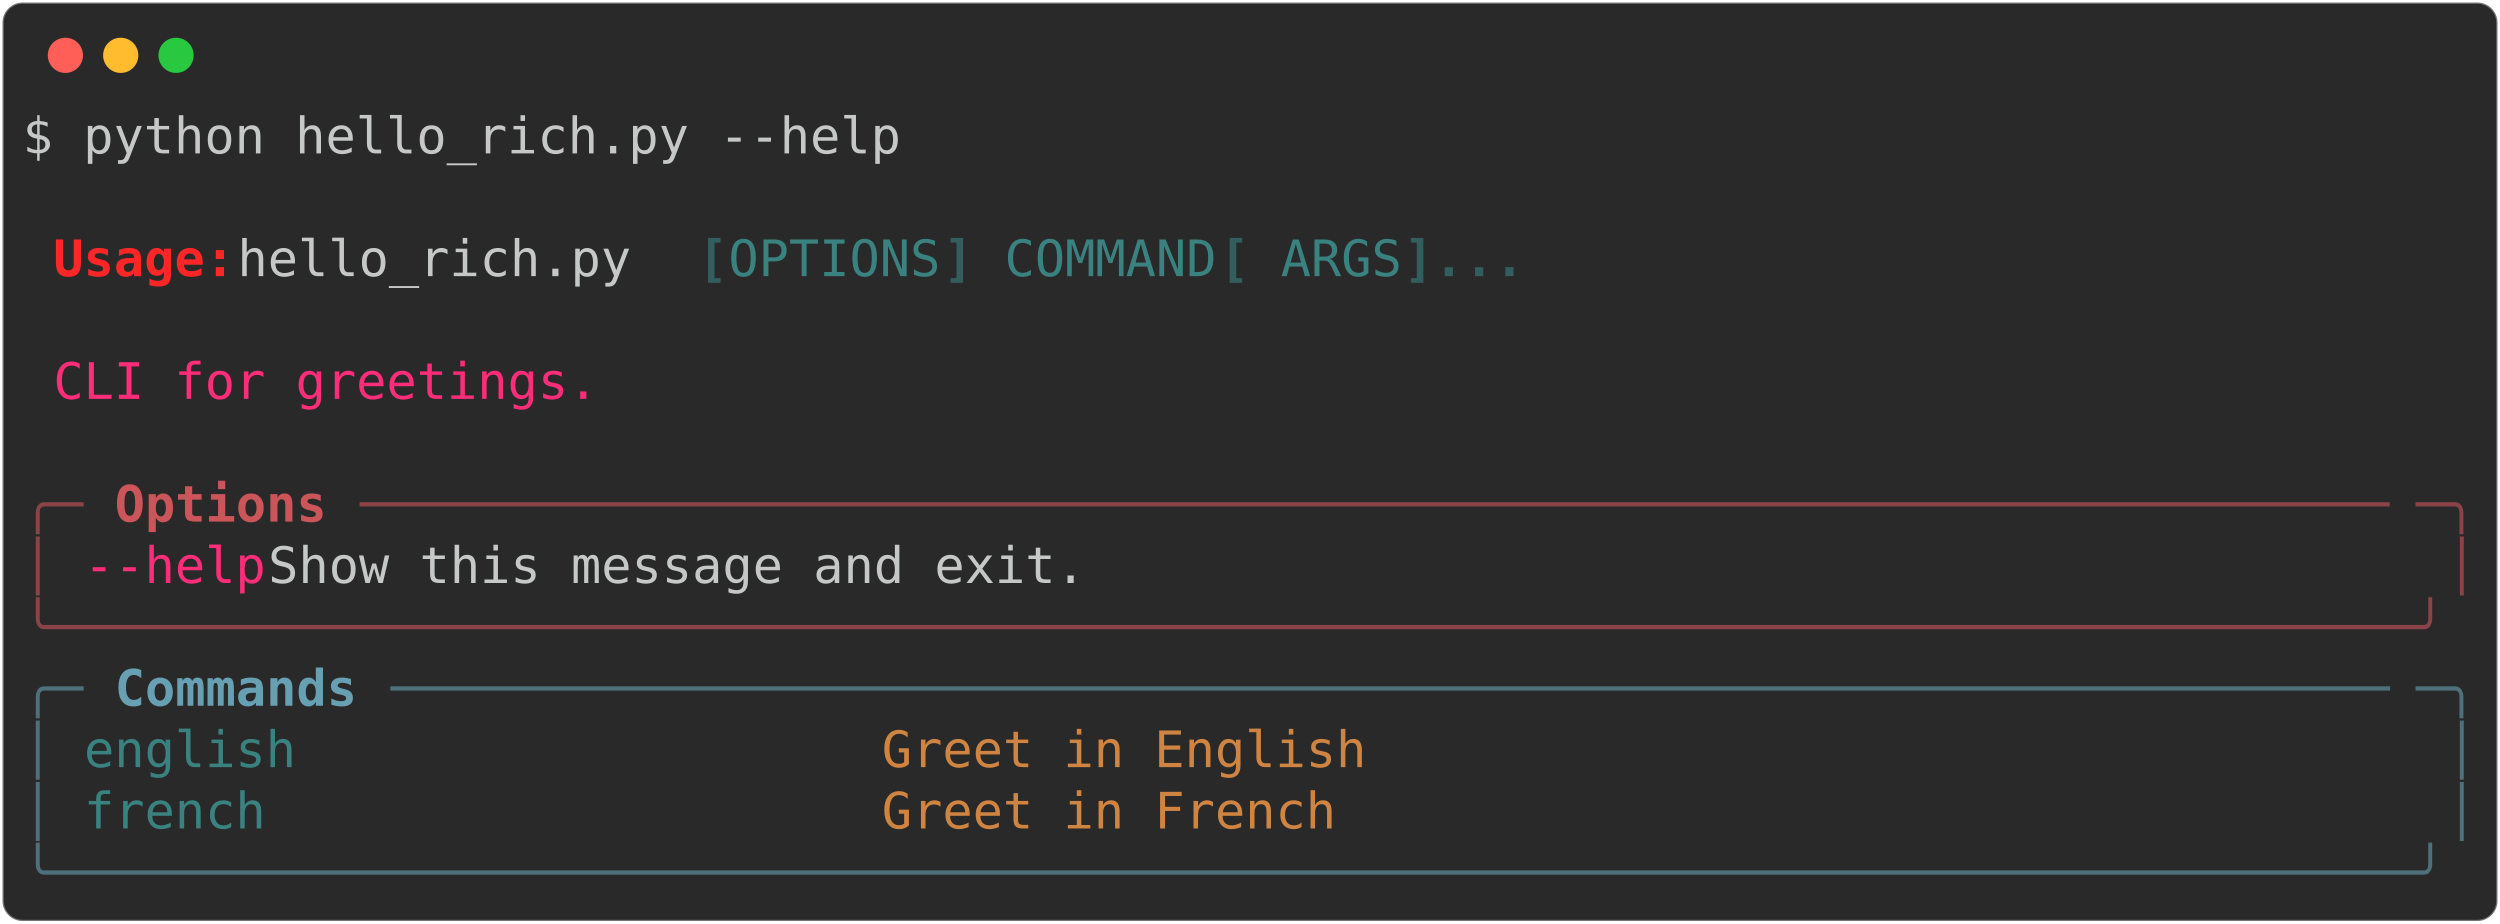
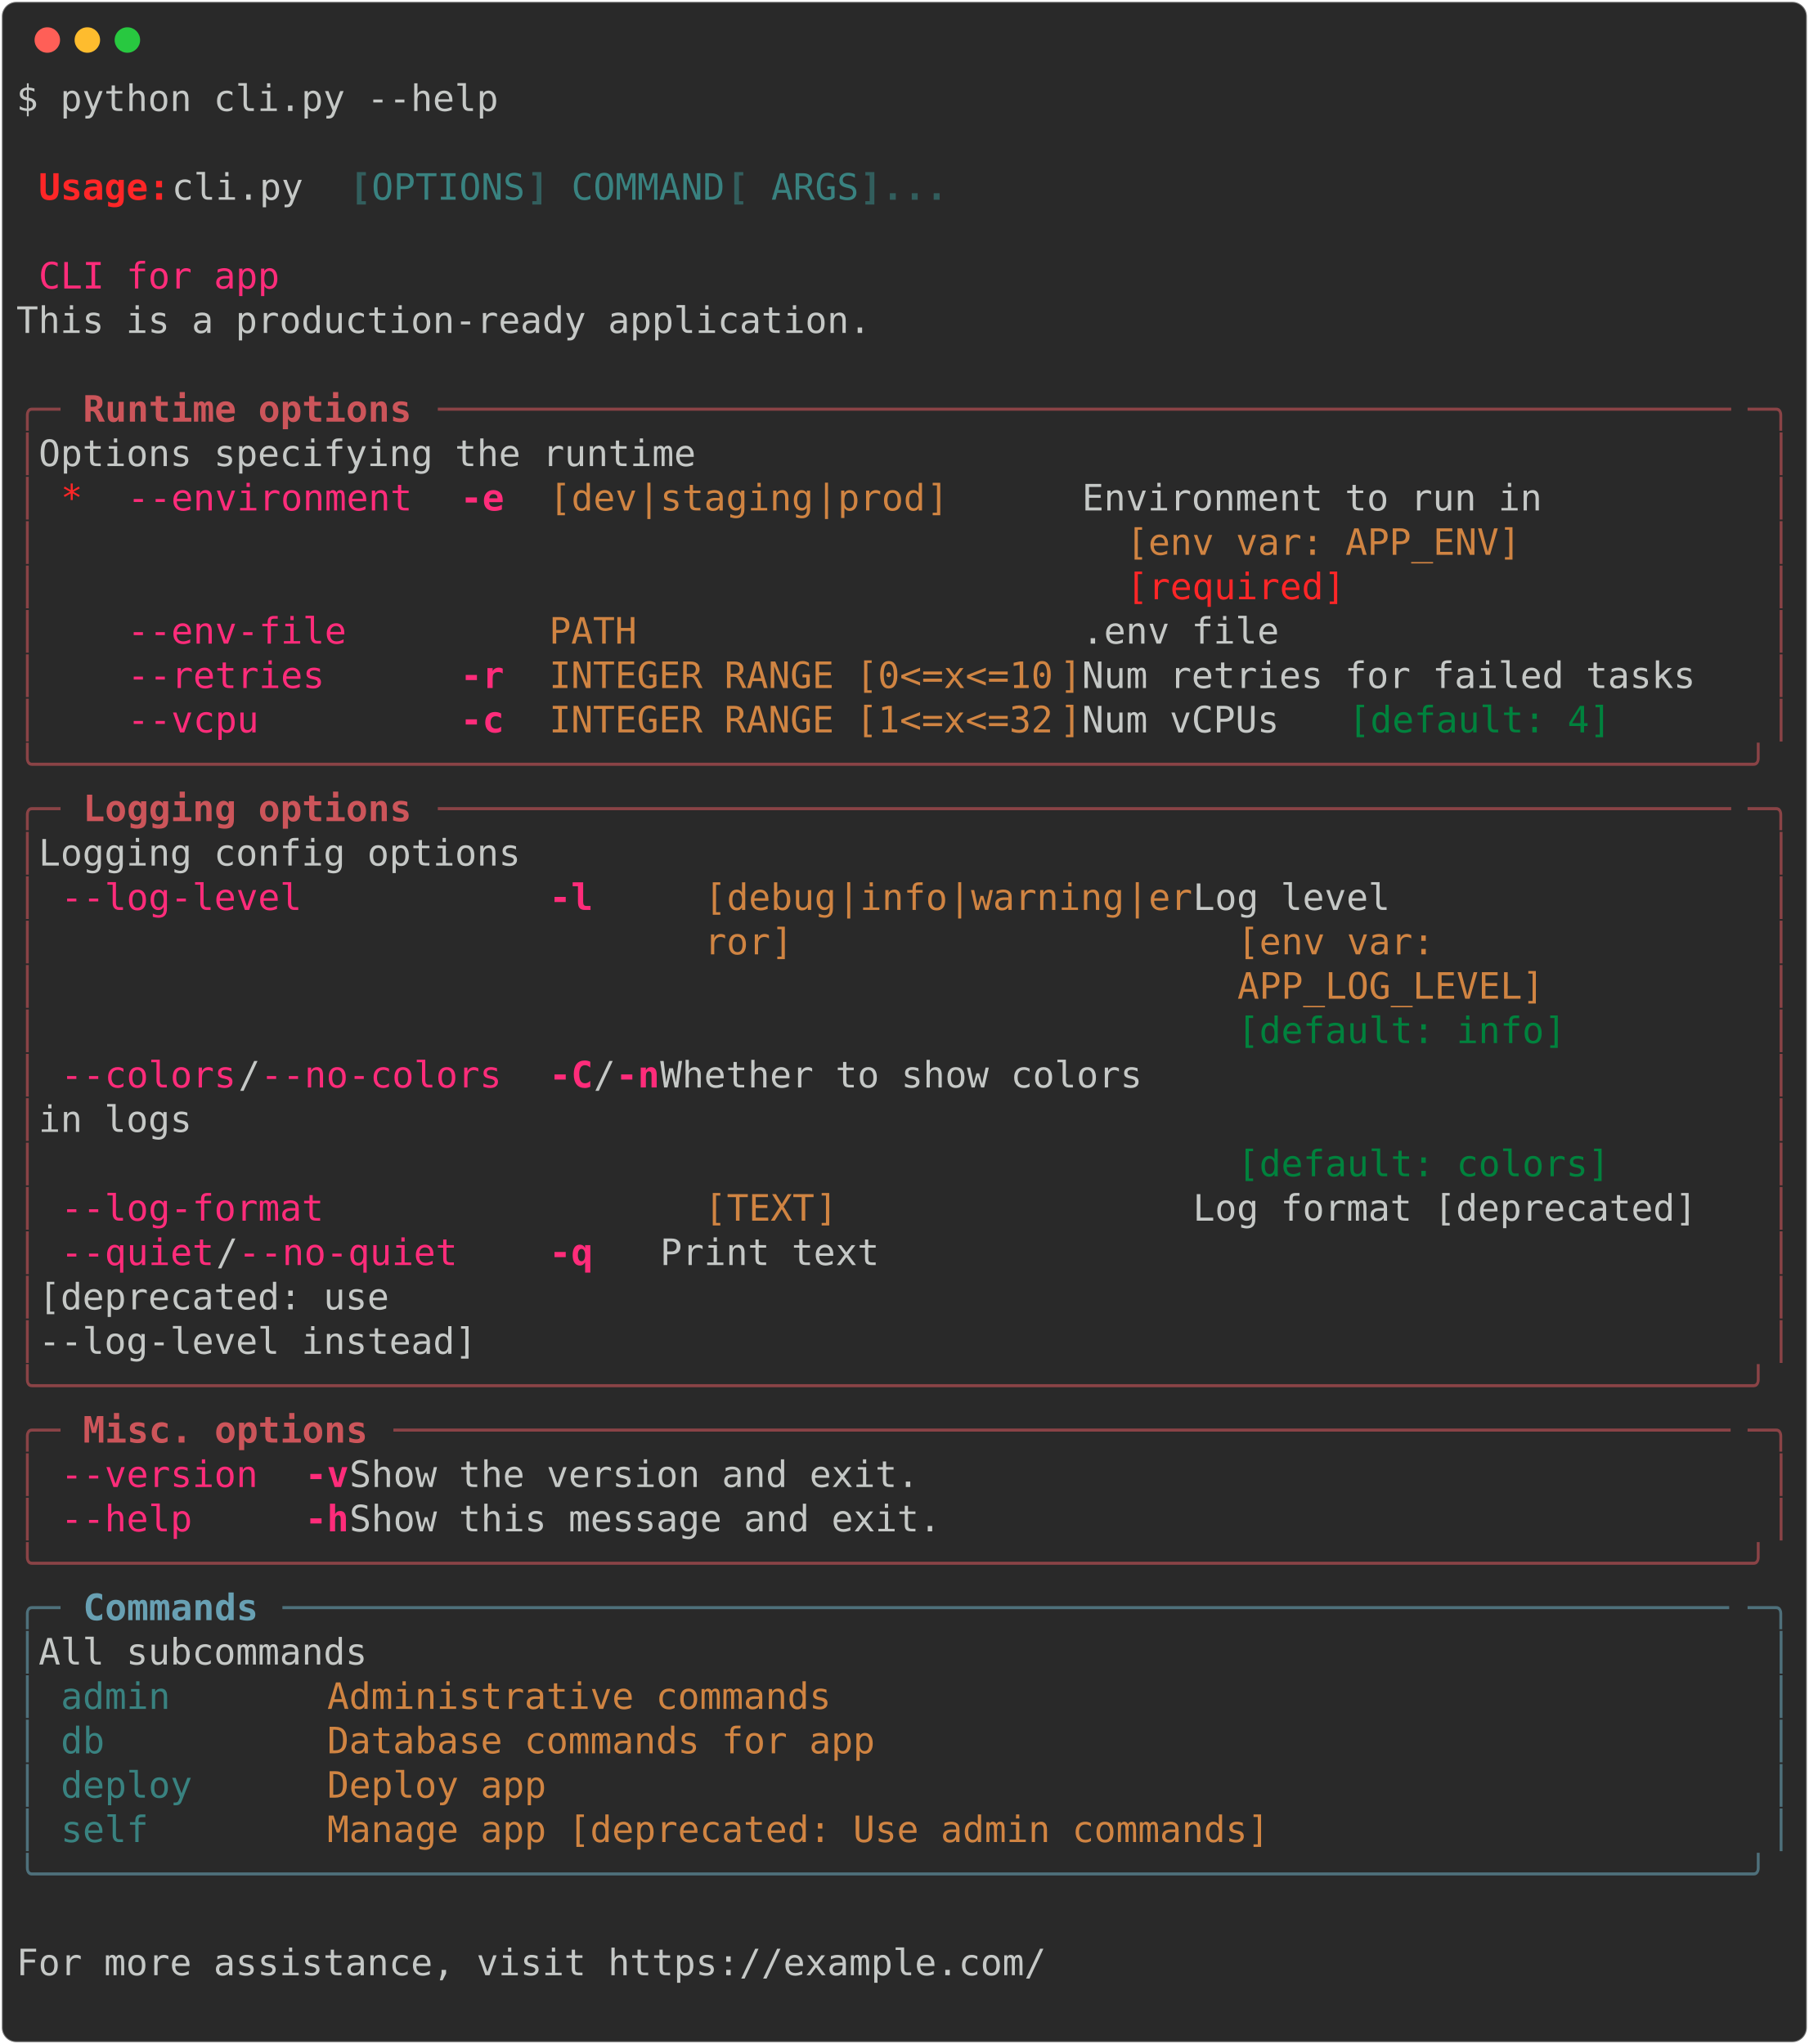
- <svg xmlns="http://www.w3.org/2000/svg" class="rich-terminal" viewBox="0 0 994 367.2">
+ <svg xmlns="http://www.w3.org/2000/svg" class="rich-terminal" viewBox="0 0 994 1123.6">
  <style>

    @font-face {
        font-family: "Fira Code";
        src: local("FiraCode-Regular"),
                url("https://cdnjs.cloudflare.com/ajax/libs/firacode/6.2.0/woff2/FiraCode-Regular.woff2") format("woff2"),
                url("https://cdnjs.cloudflare.com/ajax/libs/firacode/6.2.0/woff/FiraCode-Regular.woff") format("woff");
        font-style: normal;
        font-weight: 400;
    }
    @font-face {
        font-family: "Fira Code";
        src: local("FiraCode-Bold"),
                url("https://cdnjs.cloudflare.com/ajax/libs/firacode/6.2.0/woff2/FiraCode-Bold.woff2") format("woff2"),
                url("https://cdnjs.cloudflare.com/ajax/libs/firacode/6.2.0/woff/FiraCode-Bold.woff") format("woff");
        font-style: bold;
        font-weight: 700;
    }

-     .terminal-1736582963-matrix {
+     .terminal-2187897015-matrix {
        font-family: Fira Code, monospace;
        font-size: 20px;
        line-height: 24.4px;
        font-variant-east-asian: full-width;
    }

-     .terminal-1736582963-title {
+     .terminal-2187897015-title {
        font-size: 18px;
        font-weight: bold;
        font-family: arial;
    }

-     .terminal-1736582963-r1 { fill: #c5c8c6 }
- .terminal-1736582963-r2 { fill: #ff2627;font-weight: bold }
- .terminal-1736582963-r3 { fill: #325e5d;font-weight: bold }
- .terminal-1736582963-r4 { fill: #398280 }
- .terminal-1736582963-r5 { fill: #ff2c7a }
- .terminal-1736582963-r6 { fill: #8a4346 }
- .terminal-1736582963-r7 { fill: #cc555a;font-weight: bold }
- .terminal-1736582963-r8 { fill: #4e707b }
- .terminal-1736582963-r9 { fill: #68a0b3;font-weight: bold }
- .terminal-1736582963-r10 { fill: #d08442 }
+     .terminal-2187897015-r1 { fill: #c5c8c6 }
+ .terminal-2187897015-r2 { fill: #ff2627;font-weight: bold }
+ .terminal-2187897015-r3 { fill: #325e5d;font-weight: bold }
+ .terminal-2187897015-r4 { fill: #398280 }
+ .terminal-2187897015-r5 { fill: #ff2c7a }
+ .terminal-2187897015-r6 { fill: #8a4346 }
+ .terminal-2187897015-r7 { fill: #cc555a;font-weight: bold }
+ .terminal-2187897015-r8 { fill: #ff2627 }
+ .terminal-2187897015-r9 { fill: #ff2c7a;font-weight: bold }
+ .terminal-2187897015-r10 { fill: #d08442 }
+ .terminal-2187897015-r11 { fill: #00823d }
+ .terminal-2187897015-r12 { fill: #4e707b }
+ .terminal-2187897015-r13 { fill: #68a0b3;font-weight: bold }
    </style>
  <defs>
-     <clipPath id="terminal-1736582963-clip-terminal">
-       <rect x="0" y="0" width="975.0" height="316.2" />
-     </clipPath>
-     <clipPath id="terminal-1736582963-line-0">
+     <clipPath id="terminal-2187897015-clip-terminal">
+       <rect x="0" y="0" width="975.0" height="1072.6" />
+     </clipPath>
+     <clipPath id="terminal-2187897015-line-0">
      <rect x="0" y="1.5" width="976" height="24.65" />
    </clipPath>
-     <clipPath id="terminal-1736582963-line-1">
+     <clipPath id="terminal-2187897015-line-1">
      <rect x="0" y="25.9" width="976" height="24.65" />
    </clipPath>
-     <clipPath id="terminal-1736582963-line-2">
+     <clipPath id="terminal-2187897015-line-2">
      <rect x="0" y="50.3" width="976" height="24.65" />
    </clipPath>
-     <clipPath id="terminal-1736582963-line-3">
+     <clipPath id="terminal-2187897015-line-3">
      <rect x="0" y="74.7" width="976" height="24.65" />
    </clipPath>
-     <clipPath id="terminal-1736582963-line-4">
+     <clipPath id="terminal-2187897015-line-4">
      <rect x="0" y="99.1" width="976" height="24.65" />
    </clipPath>
-     <clipPath id="terminal-1736582963-line-5">
+     <clipPath id="terminal-2187897015-line-5">
      <rect x="0" y="123.5" width="976" height="24.65" />
    </clipPath>
-     <clipPath id="terminal-1736582963-line-6">
+     <clipPath id="terminal-2187897015-line-6">
      <rect x="0" y="147.9" width="976" height="24.65" />
    </clipPath>
-     <clipPath id="terminal-1736582963-line-7">
+     <clipPath id="terminal-2187897015-line-7">
      <rect x="0" y="172.3" width="976" height="24.65" />
    </clipPath>
-     <clipPath id="terminal-1736582963-line-8">
+     <clipPath id="terminal-2187897015-line-8">
      <rect x="0" y="196.7" width="976" height="24.65" />
    </clipPath>
-     <clipPath id="terminal-1736582963-line-9">
+     <clipPath id="terminal-2187897015-line-9">
      <rect x="0" y="221.1" width="976" height="24.65" />
    </clipPath>
-     <clipPath id="terminal-1736582963-line-10">
+     <clipPath id="terminal-2187897015-line-10">
      <rect x="0" y="245.5" width="976" height="24.65" />
    </clipPath>
-     <clipPath id="terminal-1736582963-line-11">
+     <clipPath id="terminal-2187897015-line-11">
      <rect x="0" y="269.9" width="976" height="24.65" />
    </clipPath>
+     <clipPath id="terminal-2187897015-line-12">
+       <rect x="0" y="294.3" width="976" height="24.65" />
+     </clipPath>
+     <clipPath id="terminal-2187897015-line-13">
+       <rect x="0" y="318.7" width="976" height="24.65" />
+     </clipPath>
+     <clipPath id="terminal-2187897015-line-14">
+       <rect x="0" y="343.1" width="976" height="24.65" />
+     </clipPath>
+     <clipPath id="terminal-2187897015-line-15">
+       <rect x="0" y="367.5" width="976" height="24.65" />
+     </clipPath>
+     <clipPath id="terminal-2187897015-line-16">
+       <rect x="0" y="391.9" width="976" height="24.65" />
+     </clipPath>
+     <clipPath id="terminal-2187897015-line-17">
+       <rect x="0" y="416.3" width="976" height="24.65" />
+     </clipPath>
+     <clipPath id="terminal-2187897015-line-18">
+       <rect x="0" y="440.7" width="976" height="24.65" />
+     </clipPath>
+     <clipPath id="terminal-2187897015-line-19">
+       <rect x="0" y="465.1" width="976" height="24.65" />
+     </clipPath>
+     <clipPath id="terminal-2187897015-line-20">
+       <rect x="0" y="489.5" width="976" height="24.65" />
+     </clipPath>
+     <clipPath id="terminal-2187897015-line-21">
+       <rect x="0" y="513.9" width="976" height="24.65" />
+     </clipPath>
+     <clipPath id="terminal-2187897015-line-22">
+       <rect x="0" y="538.3" width="976" height="24.65" />
+     </clipPath>
+     <clipPath id="terminal-2187897015-line-23">
+       <rect x="0" y="562.7" width="976" height="24.65" />
+     </clipPath>
+     <clipPath id="terminal-2187897015-line-24">
+       <rect x="0" y="587.1" width="976" height="24.65" />
+     </clipPath>
+     <clipPath id="terminal-2187897015-line-25">
+       <rect x="0" y="611.5" width="976" height="24.65" />
+     </clipPath>
+     <clipPath id="terminal-2187897015-line-26">
+       <rect x="0" y="635.9" width="976" height="24.65" />
+     </clipPath>
+     <clipPath id="terminal-2187897015-line-27">
+       <rect x="0" y="660.3" width="976" height="24.65" />
+     </clipPath>
+     <clipPath id="terminal-2187897015-line-28">
+       <rect x="0" y="684.7" width="976" height="24.65" />
+     </clipPath>
+     <clipPath id="terminal-2187897015-line-29">
+       <rect x="0" y="709.1" width="976" height="24.65" />
+     </clipPath>
+     <clipPath id="terminal-2187897015-line-30">
+       <rect x="0" y="733.5" width="976" height="24.65" />
+     </clipPath>
+     <clipPath id="terminal-2187897015-line-31">
+       <rect x="0" y="757.9" width="976" height="24.65" />
+     </clipPath>
+     <clipPath id="terminal-2187897015-line-32">
+       <rect x="0" y="782.3" width="976" height="24.65" />
+     </clipPath>
+     <clipPath id="terminal-2187897015-line-33">
+       <rect x="0" y="806.7" width="976" height="24.65" />
+     </clipPath>
+     <clipPath id="terminal-2187897015-line-34">
+       <rect x="0" y="831.1" width="976" height="24.65" />
+     </clipPath>
+     <clipPath id="terminal-2187897015-line-35">
+       <rect x="0" y="855.5" width="976" height="24.65" />
+     </clipPath>
+     <clipPath id="terminal-2187897015-line-36">
+       <rect x="0" y="879.9" width="976" height="24.65" />
+     </clipPath>
+     <clipPath id="terminal-2187897015-line-37">
+       <rect x="0" y="904.3" width="976" height="24.65" />
+     </clipPath>
+     <clipPath id="terminal-2187897015-line-38">
+       <rect x="0" y="928.7" width="976" height="24.65" />
+     </clipPath>
+     <clipPath id="terminal-2187897015-line-39">
+       <rect x="0" y="953.1" width="976" height="24.65" />
+     </clipPath>
+     <clipPath id="terminal-2187897015-line-40">
+       <rect x="0" y="977.5" width="976" height="24.65" />
+     </clipPath>
+     <clipPath id="terminal-2187897015-line-41">
+       <rect x="0" y="1001.9" width="976" height="24.65" />
+     </clipPath>
+     <clipPath id="terminal-2187897015-line-42">
+       <rect x="0" y="1026.3" width="976" height="24.65" />
+     </clipPath>
  </defs>
-   <rect fill="#292929" stroke="rgba(255,255,255,0.35)" stroke-width="1" x="1" y="1" width="992" height="365.2" rx="8" />
+   <rect fill="#292929" stroke="rgba(255,255,255,0.35)" stroke-width="1" x="1" y="1" width="992" height="1121.6" rx="8" />
  <g transform="translate(26,22)">
    <circle cx="0" cy="0" r="7" fill="#ff5f57" />
    <circle cx="22" cy="0" r="7" fill="#febc2e" />
    <circle cx="44" cy="0" r="7" fill="#28c840" />
  </g>
-   <g transform="translate(9, 41)" clip-path="url(#terminal-1736582963-clip-terminal)">
-     <g class="terminal-1736582963-matrix">
-       <text class="terminal-1736582963-r1" x="0" y="20" textLength="353.8" clip-path="url(#terminal-1736582963-line-0)">$ python hello_rich.py --help</text>
-       <text class="terminal-1736582963-r1" x="976" y="20" textLength="12.2" clip-path="url(#terminal-1736582963-line-0)">
- </text>
-       <text class="terminal-1736582963-r1" x="976" y="44.4" textLength="12.2" clip-path="url(#terminal-1736582963-line-1)">
- </text>
-       <text class="terminal-1736582963-r2" x="12.2" y="68.8" textLength="73.2" clip-path="url(#terminal-1736582963-line-2)">Usage:</text>
-       <text class="terminal-1736582963-r1" x="85.4" y="68.8" textLength="183" clip-path="url(#terminal-1736582963-line-2)"> hello_rich.py </text>
-       <text class="terminal-1736582963-r3" x="268.4" y="68.8" textLength="12.2" clip-path="url(#terminal-1736582963-line-2)">[</text>
-       <text class="terminal-1736582963-r4" x="280.6" y="68.8" textLength="85.4" clip-path="url(#terminal-1736582963-line-2)">OPTIONS</text>
-       <text class="terminal-1736582963-r3" x="366" y="68.8" textLength="24.4" clip-path="url(#terminal-1736582963-line-2)">] </text>
-       <text class="terminal-1736582963-r4" x="390.4" y="68.8" textLength="85.4" clip-path="url(#terminal-1736582963-line-2)">COMMAND</text>
-       <text class="terminal-1736582963-r3" x="475.8" y="68.8" textLength="24.4" clip-path="url(#terminal-1736582963-line-2)"> [</text>
-       <text class="terminal-1736582963-r4" x="500.2" y="68.8" textLength="48.8" clip-path="url(#terminal-1736582963-line-2)">ARGS</text>
-       <text class="terminal-1736582963-r3" x="549" y="68.8" textLength="48.8" clip-path="url(#terminal-1736582963-line-2)">]...</text>
-       <text class="terminal-1736582963-r1" x="976" y="68.8" textLength="12.2" clip-path="url(#terminal-1736582963-line-2)">
- </text>
-       <text class="terminal-1736582963-r1" x="976" y="93.2" textLength="12.2" clip-path="url(#terminal-1736582963-line-3)">
- </text>
-       <text class="terminal-1736582963-r5" x="12.2" y="117.6" textLength="219.6" clip-path="url(#terminal-1736582963-line-4)">CLI for greetings.</text>
-       <text class="terminal-1736582963-r1" x="976" y="117.6" textLength="12.2" clip-path="url(#terminal-1736582963-line-4)">
- </text>
-       <text class="terminal-1736582963-r1" x="976" y="142" textLength="12.2" clip-path="url(#terminal-1736582963-line-5)">
- </text>
-       <text class="terminal-1736582963-r6" x="0" y="166.4" textLength="24.4" clip-path="url(#terminal-1736582963-line-6)">╭─</text>
-       <text class="terminal-1736582963-r7" x="36.6" y="166.4" textLength="85.4" clip-path="url(#terminal-1736582963-line-6)">Options</text>
-       <text class="terminal-1736582963-r6" x="134.2" y="166.4" textLength="817.4" clip-path="url(#terminal-1736582963-line-6)">───────────────────────────────────────────────────────────────────</text>
-       <text class="terminal-1736582963-r6" x="951.6" y="166.4" textLength="24.4" clip-path="url(#terminal-1736582963-line-6)">─╮</text>
-       <text class="terminal-1736582963-r1" x="976" y="166.4" textLength="12.2" clip-path="url(#terminal-1736582963-line-6)">
- </text>
-       <text class="terminal-1736582963-r6" x="0" y="190.8" textLength="12.2" clip-path="url(#terminal-1736582963-line-7)">│</text>
-       <text class="terminal-1736582963-r5" x="24.4" y="190.8" textLength="73.2" clip-path="url(#terminal-1736582963-line-7)">--help</text>
-       <text class="terminal-1736582963-r1" x="97.6" y="190.8" textLength="866.2" clip-path="url(#terminal-1736582963-line-7)">  Show this message and exit.                                          </text>
-       <text class="terminal-1736582963-r6" x="963.8" y="190.8" textLength="12.2" clip-path="url(#terminal-1736582963-line-7)">│</text>
-       <text class="terminal-1736582963-r1" x="976" y="190.8" textLength="12.2" clip-path="url(#terminal-1736582963-line-7)">
- </text>
-       <text class="terminal-1736582963-r6" x="0" y="215.2" textLength="976" clip-path="url(#terminal-1736582963-line-8)">╰──────────────────────────────────────────────────────────────────────────────╯</text>
-       <text class="terminal-1736582963-r1" x="976" y="215.2" textLength="12.2" clip-path="url(#terminal-1736582963-line-8)">
- </text>
-       <text class="terminal-1736582963-r8" x="0" y="239.6" textLength="24.4" clip-path="url(#terminal-1736582963-line-9)">╭─</text>
-       <text class="terminal-1736582963-r9" x="36.6" y="239.6" textLength="97.6" clip-path="url(#terminal-1736582963-line-9)">Commands</text>
-       <text class="terminal-1736582963-r8" x="146.4" y="239.6" textLength="805.2" clip-path="url(#terminal-1736582963-line-9)">──────────────────────────────────────────────────────────────────</text>
-       <text class="terminal-1736582963-r8" x="951.6" y="239.6" textLength="24.4" clip-path="url(#terminal-1736582963-line-9)">─╮</text>
-       <text class="terminal-1736582963-r1" x="976" y="239.6" textLength="12.2" clip-path="url(#terminal-1736582963-line-9)">
- </text>
-       <text class="terminal-1736582963-r8" x="0" y="264" textLength="12.2" clip-path="url(#terminal-1736582963-line-10)">│</text>
-       <text class="terminal-1736582963-r4" x="24.4" y="264" textLength="292.8" clip-path="url(#terminal-1736582963-line-10)">english                 </text>
-       <text class="terminal-1736582963-r10" x="341.6" y="264" textLength="610" clip-path="url(#terminal-1736582963-line-10)">Greet in English                                  </text>
-       <text class="terminal-1736582963-r8" x="963.8" y="264" textLength="12.2" clip-path="url(#terminal-1736582963-line-10)">│</text>
-       <text class="terminal-1736582963-r1" x="976" y="264" textLength="12.2" clip-path="url(#terminal-1736582963-line-10)">
- </text>
-       <text class="terminal-1736582963-r8" x="0" y="288.4" textLength="12.2" clip-path="url(#terminal-1736582963-line-11)">│</text>
-       <text class="terminal-1736582963-r4" x="24.4" y="288.4" textLength="292.8" clip-path="url(#terminal-1736582963-line-11)">french                  </text>
-       <text class="terminal-1736582963-r10" x="341.6" y="288.4" textLength="610" clip-path="url(#terminal-1736582963-line-11)">Greet in French                                   </text>
-       <text class="terminal-1736582963-r8" x="963.8" y="288.4" textLength="12.2" clip-path="url(#terminal-1736582963-line-11)">│</text>
-       <text class="terminal-1736582963-r1" x="976" y="288.4" textLength="12.2" clip-path="url(#terminal-1736582963-line-11)">
- </text>
-       <text class="terminal-1736582963-r8" x="0" y="312.8" textLength="976" clip-path="url(#terminal-1736582963-line-12)">╰──────────────────────────────────────────────────────────────────────────────╯</text>
-       <text class="terminal-1736582963-r1" x="976" y="312.8" textLength="12.2" clip-path="url(#terminal-1736582963-line-12)">
+   <g transform="translate(9, 41)" clip-path="url(#terminal-2187897015-clip-terminal)">
+     <g class="terminal-2187897015-matrix">
+       <text class="terminal-2187897015-r1" x="0" y="20" textLength="268.4" clip-path="url(#terminal-2187897015-line-0)">$ python cli.py --help</text>
+       <text class="terminal-2187897015-r1" x="976" y="20" textLength="12.2" clip-path="url(#terminal-2187897015-line-0)">
+ </text>
+       <text class="terminal-2187897015-r1" x="976" y="44.4" textLength="12.2" clip-path="url(#terminal-2187897015-line-1)">
+ </text>
+       <text class="terminal-2187897015-r2" x="12.2" y="68.8" textLength="73.2" clip-path="url(#terminal-2187897015-line-2)">Usage:</text>
+       <text class="terminal-2187897015-r1" x="85.4" y="68.8" textLength="97.6" clip-path="url(#terminal-2187897015-line-2)"> cli.py </text>
+       <text class="terminal-2187897015-r3" x="183" y="68.8" textLength="12.2" clip-path="url(#terminal-2187897015-line-2)">[</text>
+       <text class="terminal-2187897015-r4" x="195.2" y="68.8" textLength="85.4" clip-path="url(#terminal-2187897015-line-2)">OPTIONS</text>
+       <text class="terminal-2187897015-r3" x="280.6" y="68.8" textLength="24.4" clip-path="url(#terminal-2187897015-line-2)">] </text>
+       <text class="terminal-2187897015-r4" x="305" y="68.8" textLength="85.4" clip-path="url(#terminal-2187897015-line-2)">COMMAND</text>
+       <text class="terminal-2187897015-r3" x="390.4" y="68.8" textLength="24.4" clip-path="url(#terminal-2187897015-line-2)"> [</text>
+       <text class="terminal-2187897015-r4" x="414.8" y="68.8" textLength="48.8" clip-path="url(#terminal-2187897015-line-2)">ARGS</text>
+       <text class="terminal-2187897015-r3" x="463.6" y="68.8" textLength="48.8" clip-path="url(#terminal-2187897015-line-2)">]...</text>
+       <text class="terminal-2187897015-r1" x="976" y="68.8" textLength="12.2" clip-path="url(#terminal-2187897015-line-2)">
+ </text>
+       <text class="terminal-2187897015-r1" x="976" y="93.2" textLength="12.2" clip-path="url(#terminal-2187897015-line-3)">
+ </text>
+       <text class="terminal-2187897015-r5" x="12.2" y="117.6" textLength="134.2" clip-path="url(#terminal-2187897015-line-4)">CLI for app</text>
+       <text class="terminal-2187897015-r1" x="976" y="117.6" textLength="12.2" clip-path="url(#terminal-2187897015-line-4)">
+ </text>
+       <text class="terminal-2187897015-r1" x="0" y="142" textLength="976" clip-path="url(#terminal-2187897015-line-5)"> This is a production-ready application.                                        </text>
+       <text class="terminal-2187897015-r1" x="976" y="142" textLength="12.2" clip-path="url(#terminal-2187897015-line-5)">
+ </text>
+       <text class="terminal-2187897015-r1" x="976" y="166.4" textLength="12.2" clip-path="url(#terminal-2187897015-line-6)">
+ </text>
+       <text class="terminal-2187897015-r6" x="0" y="190.8" textLength="24.4" clip-path="url(#terminal-2187897015-line-7)">╭─</text>
+       <text class="terminal-2187897015-r7" x="36.6" y="190.8" textLength="183" clip-path="url(#terminal-2187897015-line-7)">Runtime options</text>
+       <text class="terminal-2187897015-r6" x="231.8" y="190.8" textLength="719.8" clip-path="url(#terminal-2187897015-line-7)">───────────────────────────────────────────────────────────</text>
+       <text class="terminal-2187897015-r6" x="951.6" y="190.8" textLength="24.4" clip-path="url(#terminal-2187897015-line-7)">─╮</text>
+       <text class="terminal-2187897015-r1" x="976" y="190.8" textLength="12.2" clip-path="url(#terminal-2187897015-line-7)">
+ </text>
+       <text class="terminal-2187897015-r6" x="0" y="215.2" textLength="12.2" clip-path="url(#terminal-2187897015-line-8)">│</text>
+       <text class="terminal-2187897015-r1" x="12.2" y="215.2" textLength="951.6" clip-path="url(#terminal-2187897015-line-8)"> Options specifying the runtime                                               </text>
+       <text class="terminal-2187897015-r6" x="963.8" y="215.2" textLength="12.2" clip-path="url(#terminal-2187897015-line-8)">│</text>
+       <text class="terminal-2187897015-r1" x="976" y="215.2" textLength="12.2" clip-path="url(#terminal-2187897015-line-8)">
+ </text>
+       <text class="terminal-2187897015-r6" x="0" y="239.6" textLength="12.2" clip-path="url(#terminal-2187897015-line-9)">│</text>
+       <text class="terminal-2187897015-r8" x="24.4" y="239.6" textLength="12.2" clip-path="url(#terminal-2187897015-line-9)">*</text>
+       <text class="terminal-2187897015-r5" x="61" y="239.6" textLength="158.6" clip-path="url(#terminal-2187897015-line-9)">--environment</text>
+       <text class="terminal-2187897015-r9" x="244" y="239.6" textLength="24.4" clip-path="url(#terminal-2187897015-line-9)">-e</text>
+       <text class="terminal-2187897015-r10" x="292.8" y="239.6" textLength="12.2" clip-path="url(#terminal-2187897015-line-9)">[</text>
+       <text class="terminal-2187897015-r10" x="305" y="239.6" textLength="36.6" clip-path="url(#terminal-2187897015-line-9)">dev</text>
+       <text class="terminal-2187897015-r10" x="341.6" y="239.6" textLength="12.2" clip-path="url(#terminal-2187897015-line-9)">|</text>
+       <text class="terminal-2187897015-r10" x="353.8" y="239.6" textLength="85.4" clip-path="url(#terminal-2187897015-line-9)">staging</text>
+       <text class="terminal-2187897015-r10" x="439.2" y="239.6" textLength="12.2" clip-path="url(#terminal-2187897015-line-9)">|</text>
+       <text class="terminal-2187897015-r10" x="451.4" y="239.6" textLength="48.8" clip-path="url(#terminal-2187897015-line-9)">prod</text>
+       <text class="terminal-2187897015-r10" x="500.2" y="239.6" textLength="12.2" clip-path="url(#terminal-2187897015-line-9)">]</text>
+       <text class="terminal-2187897015-r1" x="585.6" y="239.6" textLength="378.2" clip-path="url(#terminal-2187897015-line-9)">  Environment to run in        </text>
+       <text class="terminal-2187897015-r6" x="963.8" y="239.6" textLength="12.2" clip-path="url(#terminal-2187897015-line-9)">│</text>
+       <text class="terminal-2187897015-r1" x="976" y="239.6" textLength="12.2" clip-path="url(#terminal-2187897015-line-9)">
+ </text>
+       <text class="terminal-2187897015-r6" x="0" y="264" textLength="12.2" clip-path="url(#terminal-2187897015-line-10)">│</text>
+       <text class="terminal-2187897015-r10" x="610" y="264" textLength="256.2" clip-path="url(#terminal-2187897015-line-10)">[env var: APP_ENV]   </text>
+       <text class="terminal-2187897015-r6" x="963.8" y="264" textLength="12.2" clip-path="url(#terminal-2187897015-line-10)">│</text>
+       <text class="terminal-2187897015-r1" x="976" y="264" textLength="12.2" clip-path="url(#terminal-2187897015-line-10)">
+ </text>
+       <text class="terminal-2187897015-r6" x="0" y="288.4" textLength="12.2" clip-path="url(#terminal-2187897015-line-11)">│</text>
+       <text class="terminal-2187897015-r8" x="610" y="288.4" textLength="256.2" clip-path="url(#terminal-2187897015-line-11)">[required]           </text>
+       <text class="terminal-2187897015-r6" x="963.8" y="288.4" textLength="12.2" clip-path="url(#terminal-2187897015-line-11)">│</text>
+       <text class="terminal-2187897015-r1" x="976" y="288.4" textLength="12.2" clip-path="url(#terminal-2187897015-line-11)">
+ </text>
+       <text class="terminal-2187897015-r6" x="0" y="312.8" textLength="12.2" clip-path="url(#terminal-2187897015-line-12)">│</text>
+       <text class="terminal-2187897015-r5" x="61" y="312.8" textLength="158.6" clip-path="url(#terminal-2187897015-line-12)">--env-file   </text>
+       <text class="terminal-2187897015-r10" x="292.8" y="312.8" textLength="292.8" clip-path="url(#terminal-2187897015-line-12)">PATH                    </text>
+       <text class="terminal-2187897015-r1" x="585.6" y="312.8" textLength="378.2" clip-path="url(#terminal-2187897015-line-12)">  .env file                    </text>
+       <text class="terminal-2187897015-r6" x="963.8" y="312.8" textLength="12.2" clip-path="url(#terminal-2187897015-line-12)">│</text>
+       <text class="terminal-2187897015-r1" x="976" y="312.8" textLength="12.2" clip-path="url(#terminal-2187897015-line-12)">
+ </text>
+       <text class="terminal-2187897015-r6" x="0" y="337.2" textLength="12.2" clip-path="url(#terminal-2187897015-line-13)">│</text>
+       <text class="terminal-2187897015-r5" x="61" y="337.2" textLength="158.6" clip-path="url(#terminal-2187897015-line-13)">--retries    </text>
+       <text class="terminal-2187897015-r9" x="244" y="337.2" textLength="24.4" clip-path="url(#terminal-2187897015-line-13)">-r</text>
+       <text class="terminal-2187897015-r10" x="292.8" y="337.2" textLength="280.6" clip-path="url(#terminal-2187897015-line-13)">INTEGER RANGE [0&lt;=x&lt;=10</text>
+       <text class="terminal-2187897015-r10" x="573.4" y="337.2" textLength="12.2" clip-path="url(#terminal-2187897015-line-13)">]</text>
+       <text class="terminal-2187897015-r1" x="585.6" y="337.2" textLength="378.2" clip-path="url(#terminal-2187897015-line-13)">  Num retries for failed tasks </text>
+       <text class="terminal-2187897015-r6" x="963.8" y="337.2" textLength="12.2" clip-path="url(#terminal-2187897015-line-13)">│</text>
+       <text class="terminal-2187897015-r1" x="976" y="337.2" textLength="12.2" clip-path="url(#terminal-2187897015-line-13)">
+ </text>
+       <text class="terminal-2187897015-r6" x="0" y="361.6" textLength="12.2" clip-path="url(#terminal-2187897015-line-14)">│</text>
+       <text class="terminal-2187897015-r5" x="61" y="361.6" textLength="158.6" clip-path="url(#terminal-2187897015-line-14)">--vcpu       </text>
+       <text class="terminal-2187897015-r9" x="244" y="361.6" textLength="24.4" clip-path="url(#terminal-2187897015-line-14)">-c</text>
+       <text class="terminal-2187897015-r10" x="292.8" y="361.6" textLength="280.6" clip-path="url(#terminal-2187897015-line-14)">INTEGER RANGE [1&lt;=x&lt;=32</text>
+       <text class="terminal-2187897015-r10" x="573.4" y="361.6" textLength="12.2" clip-path="url(#terminal-2187897015-line-14)">]</text>
+       <text class="terminal-2187897015-r1" x="585.6" y="361.6" textLength="146.4" clip-path="url(#terminal-2187897015-line-14)">  Num vCPUs </text>
+       <text class="terminal-2187897015-r11" x="732" y="361.6" textLength="146.4" clip-path="url(#terminal-2187897015-line-14)">[default: 4]</text>
+       <text class="terminal-2187897015-r6" x="963.8" y="361.6" textLength="12.2" clip-path="url(#terminal-2187897015-line-14)">│</text>
+       <text class="terminal-2187897015-r1" x="976" y="361.6" textLength="12.2" clip-path="url(#terminal-2187897015-line-14)">
+ </text>
+       <text class="terminal-2187897015-r6" x="0" y="386" textLength="976" clip-path="url(#terminal-2187897015-line-15)">╰──────────────────────────────────────────────────────────────────────────────╯</text>
+       <text class="terminal-2187897015-r1" x="976" y="386" textLength="12.2" clip-path="url(#terminal-2187897015-line-15)">
+ </text>
+       <text class="terminal-2187897015-r6" x="0" y="410.4" textLength="24.4" clip-path="url(#terminal-2187897015-line-16)">╭─</text>
+       <text class="terminal-2187897015-r7" x="36.6" y="410.4" textLength="183" clip-path="url(#terminal-2187897015-line-16)">Logging options</text>
+       <text class="terminal-2187897015-r6" x="231.8" y="410.4" textLength="719.8" clip-path="url(#terminal-2187897015-line-16)">───────────────────────────────────────────────────────────</text>
+       <text class="terminal-2187897015-r6" x="951.6" y="410.4" textLength="24.4" clip-path="url(#terminal-2187897015-line-16)">─╮</text>
+       <text class="terminal-2187897015-r1" x="976" y="410.4" textLength="12.2" clip-path="url(#terminal-2187897015-line-16)">
+ </text>
+       <text class="terminal-2187897015-r6" x="0" y="434.8" textLength="12.2" clip-path="url(#terminal-2187897015-line-17)">│</text>
+       <text class="terminal-2187897015-r1" x="12.2" y="434.8" textLength="951.6" clip-path="url(#terminal-2187897015-line-17)"> Logging config options                                                       </text>
+       <text class="terminal-2187897015-r6" x="963.8" y="434.8" textLength="12.2" clip-path="url(#terminal-2187897015-line-17)">│</text>
+       <text class="terminal-2187897015-r1" x="976" y="434.8" textLength="12.2" clip-path="url(#terminal-2187897015-line-17)">
+ </text>
+       <text class="terminal-2187897015-r6" x="0" y="459.2" textLength="12.2" clip-path="url(#terminal-2187897015-line-18)">│</text>
+       <text class="terminal-2187897015-r5" x="24.4" y="459.2" textLength="244" clip-path="url(#terminal-2187897015-line-18)">--log-level         </text>
+       <text class="terminal-2187897015-r9" x="292.8" y="459.2" textLength="61" clip-path="url(#terminal-2187897015-line-18)">-l   </text>
+       <text class="terminal-2187897015-r10" x="378.2" y="459.2" textLength="12.2" clip-path="url(#terminal-2187897015-line-18)">[</text>
+       <text class="terminal-2187897015-r10" x="390.4" y="459.2" textLength="61" clip-path="url(#terminal-2187897015-line-18)">debug</text>
+       <text class="terminal-2187897015-r10" x="451.4" y="459.2" textLength="12.2" clip-path="url(#terminal-2187897015-line-18)">|</text>
+       <text class="terminal-2187897015-r10" x="463.6" y="459.2" textLength="48.8" clip-path="url(#terminal-2187897015-line-18)">info</text>
+       <text class="terminal-2187897015-r10" x="512.4" y="459.2" textLength="12.2" clip-path="url(#terminal-2187897015-line-18)">|</text>
+       <text class="terminal-2187897015-r10" x="524.6" y="459.2" textLength="85.4" clip-path="url(#terminal-2187897015-line-18)">warning</text>
+       <text class="terminal-2187897015-r10" x="610" y="459.2" textLength="12.2" clip-path="url(#terminal-2187897015-line-18)">|</text>
+       <text class="terminal-2187897015-r10" x="622.2" y="459.2" textLength="24.4" clip-path="url(#terminal-2187897015-line-18)">er</text>
+       <text class="terminal-2187897015-r1" x="646.6" y="459.2" textLength="317.2" clip-path="url(#terminal-2187897015-line-18)">  Log level               </text>
+       <text class="terminal-2187897015-r6" x="963.8" y="459.2" textLength="12.2" clip-path="url(#terminal-2187897015-line-18)">│</text>
+       <text class="terminal-2187897015-r1" x="976" y="459.2" textLength="12.2" clip-path="url(#terminal-2187897015-line-18)">
+ </text>
+       <text class="terminal-2187897015-r6" x="0" y="483.6" textLength="12.2" clip-path="url(#terminal-2187897015-line-19)">│</text>
+       <text class="terminal-2187897015-r10" x="378.2" y="483.6" textLength="36.6" clip-path="url(#terminal-2187897015-line-19)">ror</text>
+       <text class="terminal-2187897015-r10" x="414.8" y="483.6" textLength="12.2" clip-path="url(#terminal-2187897015-line-19)">]</text>
+       <text class="terminal-2187897015-r10" x="671" y="483.6" textLength="280.6" clip-path="url(#terminal-2187897015-line-19)">[env var:              </text>
+       <text class="terminal-2187897015-r6" x="963.8" y="483.6" textLength="12.2" clip-path="url(#terminal-2187897015-line-19)">│</text>
+       <text class="terminal-2187897015-r1" x="976" y="483.6" textLength="12.2" clip-path="url(#terminal-2187897015-line-19)">
+ </text>
+       <text class="terminal-2187897015-r6" x="0" y="508" textLength="12.2" clip-path="url(#terminal-2187897015-line-20)">│</text>
+       <text class="terminal-2187897015-r10" x="671" y="508" textLength="280.6" clip-path="url(#terminal-2187897015-line-20)">APP_LOG_LEVEL]         </text>
+       <text class="terminal-2187897015-r6" x="963.8" y="508" textLength="12.2" clip-path="url(#terminal-2187897015-line-20)">│</text>
+       <text class="terminal-2187897015-r1" x="976" y="508" textLength="12.2" clip-path="url(#terminal-2187897015-line-20)">
+ </text>
+       <text class="terminal-2187897015-r6" x="0" y="532.4" textLength="12.2" clip-path="url(#terminal-2187897015-line-21)">│</text>
+       <text class="terminal-2187897015-r11" x="671" y="532.4" textLength="280.6" clip-path="url(#terminal-2187897015-line-21)">[default: info]        </text>
+       <text class="terminal-2187897015-r6" x="963.8" y="532.4" textLength="12.2" clip-path="url(#terminal-2187897015-line-21)">│</text>
+       <text class="terminal-2187897015-r1" x="976" y="532.4" textLength="12.2" clip-path="url(#terminal-2187897015-line-21)">
+ </text>
+       <text class="terminal-2187897015-r6" x="0" y="556.8" textLength="12.2" clip-path="url(#terminal-2187897015-line-22)">│</text>
+       <text class="terminal-2187897015-r5" x="24.4" y="556.8" textLength="97.6" clip-path="url(#terminal-2187897015-line-22)">--colors</text>
+       <text class="terminal-2187897015-r1" x="122" y="556.8" textLength="12.2" clip-path="url(#terminal-2187897015-line-22)">/</text>
+       <text class="terminal-2187897015-r5" x="134.2" y="556.8" textLength="134.2" clip-path="url(#terminal-2187897015-line-22)">--no-colors</text>
+       <text class="terminal-2187897015-r9" x="292.8" y="556.8" textLength="24.4" clip-path="url(#terminal-2187897015-line-22)">-C</text>
+       <text class="terminal-2187897015-r1" x="317.2" y="556.8" textLength="12.2" clip-path="url(#terminal-2187897015-line-22)">/</text>
+       <text class="terminal-2187897015-r9" x="329.4" y="556.8" textLength="24.4" clip-path="url(#terminal-2187897015-line-22)">-n</text>
+       <text class="terminal-2187897015-r1" x="353.8" y="556.8" textLength="610" clip-path="url(#terminal-2187897015-line-22)">                          Whether to show colors  </text>
+       <text class="terminal-2187897015-r6" x="963.8" y="556.8" textLength="12.2" clip-path="url(#terminal-2187897015-line-22)">│</text>
+       <text class="terminal-2187897015-r1" x="976" y="556.8" textLength="12.2" clip-path="url(#terminal-2187897015-line-22)">
+ </text>
+       <text class="terminal-2187897015-r6" x="0" y="581.2" textLength="12.2" clip-path="url(#terminal-2187897015-line-23)">│</text>
+       <text class="terminal-2187897015-r1" x="12.2" y="581.2" textLength="951.6" clip-path="url(#terminal-2187897015-line-23)">                                                      in logs                 </text>
+       <text class="terminal-2187897015-r6" x="963.8" y="581.2" textLength="12.2" clip-path="url(#terminal-2187897015-line-23)">│</text>
+       <text class="terminal-2187897015-r1" x="976" y="581.2" textLength="12.2" clip-path="url(#terminal-2187897015-line-23)">
+ </text>
+       <text class="terminal-2187897015-r6" x="0" y="605.6" textLength="12.2" clip-path="url(#terminal-2187897015-line-24)">│</text>
+       <text class="terminal-2187897015-r11" x="671" y="605.6" textLength="280.6" clip-path="url(#terminal-2187897015-line-24)">[default: colors]      </text>
+       <text class="terminal-2187897015-r6" x="963.8" y="605.6" textLength="12.2" clip-path="url(#terminal-2187897015-line-24)">│</text>
+       <text class="terminal-2187897015-r1" x="976" y="605.6" textLength="12.2" clip-path="url(#terminal-2187897015-line-24)">
+ </text>
+       <text class="terminal-2187897015-r6" x="0" y="630" textLength="12.2" clip-path="url(#terminal-2187897015-line-25)">│</text>
+       <text class="terminal-2187897015-r5" x="24.4" y="630" textLength="244" clip-path="url(#terminal-2187897015-line-25)">--log-format        </text>
+       <text class="terminal-2187897015-r10" x="378.2" y="630" textLength="12.2" clip-path="url(#terminal-2187897015-line-25)">[</text>
+       <text class="terminal-2187897015-r10" x="390.4" y="630" textLength="48.8" clip-path="url(#terminal-2187897015-line-25)">TEXT</text>
+       <text class="terminal-2187897015-r10" x="439.2" y="630" textLength="12.2" clip-path="url(#terminal-2187897015-line-25)">]</text>
+       <text class="terminal-2187897015-r1" x="646.6" y="630" textLength="317.2" clip-path="url(#terminal-2187897015-line-25)">  Log format [deprecated] </text>
+       <text class="terminal-2187897015-r6" x="963.8" y="630" textLength="12.2" clip-path="url(#terminal-2187897015-line-25)">│</text>
+       <text class="terminal-2187897015-r1" x="976" y="630" textLength="12.2" clip-path="url(#terminal-2187897015-line-25)">
+ </text>
+       <text class="terminal-2187897015-r6" x="0" y="654.4" textLength="12.2" clip-path="url(#terminal-2187897015-line-26)">│</text>
+       <text class="terminal-2187897015-r5" x="24.4" y="654.4" textLength="85.4" clip-path="url(#terminal-2187897015-line-26)">--quiet</text>
+       <text class="terminal-2187897015-r1" x="109.8" y="654.4" textLength="12.2" clip-path="url(#terminal-2187897015-line-26)">/</text>
+       <text class="terminal-2187897015-r5" x="122" y="654.4" textLength="122" clip-path="url(#terminal-2187897015-line-26)">--no-quiet</text>
+       <text class="terminal-2187897015-r9" x="292.8" y="654.4" textLength="61" clip-path="url(#terminal-2187897015-line-26)">-q   </text>
+       <text class="terminal-2187897015-r1" x="353.8" y="654.4" textLength="610" clip-path="url(#terminal-2187897015-line-26)">                          Print text              </text>
+       <text class="terminal-2187897015-r6" x="963.8" y="654.4" textLength="12.2" clip-path="url(#terminal-2187897015-line-26)">│</text>
+       <text class="terminal-2187897015-r1" x="976" y="654.4" textLength="12.2" clip-path="url(#terminal-2187897015-line-26)">
+ </text>
+       <text class="terminal-2187897015-r6" x="0" y="678.8" textLength="12.2" clip-path="url(#terminal-2187897015-line-27)">│</text>
+       <text class="terminal-2187897015-r1" x="12.2" y="678.8" textLength="951.6" clip-path="url(#terminal-2187897015-line-27)">                                                      [deprecated: use        </text>
+       <text class="terminal-2187897015-r6" x="963.8" y="678.8" textLength="12.2" clip-path="url(#terminal-2187897015-line-27)">│</text>
+       <text class="terminal-2187897015-r1" x="976" y="678.8" textLength="12.2" clip-path="url(#terminal-2187897015-line-27)">
+ </text>
+       <text class="terminal-2187897015-r6" x="0" y="703.2" textLength="12.2" clip-path="url(#terminal-2187897015-line-28)">│</text>
+       <text class="terminal-2187897015-r1" x="12.2" y="703.2" textLength="951.6" clip-path="url(#terminal-2187897015-line-28)">                                                      --log-level instead]    </text>
+       <text class="terminal-2187897015-r6" x="963.8" y="703.2" textLength="12.2" clip-path="url(#terminal-2187897015-line-28)">│</text>
+       <text class="terminal-2187897015-r1" x="976" y="703.2" textLength="12.2" clip-path="url(#terminal-2187897015-line-28)">
+ </text>
+       <text class="terminal-2187897015-r6" x="0" y="727.6" textLength="976" clip-path="url(#terminal-2187897015-line-29)">╰──────────────────────────────────────────────────────────────────────────────╯</text>
+       <text class="terminal-2187897015-r1" x="976" y="727.6" textLength="12.2" clip-path="url(#terminal-2187897015-line-29)">
+ </text>
+       <text class="terminal-2187897015-r6" x="0" y="752" textLength="24.4" clip-path="url(#terminal-2187897015-line-30)">╭─</text>
+       <text class="terminal-2187897015-r7" x="36.6" y="752" textLength="158.6" clip-path="url(#terminal-2187897015-line-30)">Misc. options</text>
+       <text class="terminal-2187897015-r6" x="207.4" y="752" textLength="744.2" clip-path="url(#terminal-2187897015-line-30)">─────────────────────────────────────────────────────────────</text>
+       <text class="terminal-2187897015-r6" x="951.6" y="752" textLength="24.4" clip-path="url(#terminal-2187897015-line-30)">─╮</text>
+       <text class="terminal-2187897015-r1" x="976" y="752" textLength="12.2" clip-path="url(#terminal-2187897015-line-30)">
+ </text>
+       <text class="terminal-2187897015-r6" x="0" y="776.4" textLength="12.2" clip-path="url(#terminal-2187897015-line-31)">│</text>
+       <text class="terminal-2187897015-r5" x="24.4" y="776.4" textLength="109.8" clip-path="url(#terminal-2187897015-line-31)">--version</text>
+       <text class="terminal-2187897015-r9" x="158.6" y="776.4" textLength="24.4" clip-path="url(#terminal-2187897015-line-31)">-v</text>
+       <text class="terminal-2187897015-r1" x="183" y="776.4" textLength="780.8" clip-path="url(#terminal-2187897015-line-31)">  Show the version and exit.                                    </text>
+       <text class="terminal-2187897015-r6" x="963.8" y="776.4" textLength="12.2" clip-path="url(#terminal-2187897015-line-31)">│</text>
+       <text class="terminal-2187897015-r1" x="976" y="776.4" textLength="12.2" clip-path="url(#terminal-2187897015-line-31)">
+ </text>
+       <text class="terminal-2187897015-r6" x="0" y="800.8" textLength="12.2" clip-path="url(#terminal-2187897015-line-32)">│</text>
+       <text class="terminal-2187897015-r5" x="24.4" y="800.8" textLength="109.8" clip-path="url(#terminal-2187897015-line-32)">--help   </text>
+       <text class="terminal-2187897015-r9" x="158.6" y="800.8" textLength="24.4" clip-path="url(#terminal-2187897015-line-32)">-h</text>
+       <text class="terminal-2187897015-r1" x="183" y="800.8" textLength="780.8" clip-path="url(#terminal-2187897015-line-32)">  Show this message and exit.                                   </text>
+       <text class="terminal-2187897015-r6" x="963.8" y="800.8" textLength="12.2" clip-path="url(#terminal-2187897015-line-32)">│</text>
+       <text class="terminal-2187897015-r1" x="976" y="800.8" textLength="12.2" clip-path="url(#terminal-2187897015-line-32)">
+ </text>
+       <text class="terminal-2187897015-r6" x="0" y="825.2" textLength="976" clip-path="url(#terminal-2187897015-line-33)">╰──────────────────────────────────────────────────────────────────────────────╯</text>
+       <text class="terminal-2187897015-r1" x="976" y="825.2" textLength="12.2" clip-path="url(#terminal-2187897015-line-33)">
+ </text>
+       <text class="terminal-2187897015-r12" x="0" y="849.6" textLength="24.4" clip-path="url(#terminal-2187897015-line-34)">╭─</text>
+       <text class="terminal-2187897015-r13" x="36.6" y="849.6" textLength="97.6" clip-path="url(#terminal-2187897015-line-34)">Commands</text>
+       <text class="terminal-2187897015-r12" x="146.4" y="849.6" textLength="805.2" clip-path="url(#terminal-2187897015-line-34)">──────────────────────────────────────────────────────────────────</text>
+       <text class="terminal-2187897015-r12" x="951.6" y="849.6" textLength="24.4" clip-path="url(#terminal-2187897015-line-34)">─╮</text>
+       <text class="terminal-2187897015-r1" x="976" y="849.6" textLength="12.2" clip-path="url(#terminal-2187897015-line-34)">
+ </text>
+       <text class="terminal-2187897015-r12" x="0" y="874" textLength="12.2" clip-path="url(#terminal-2187897015-line-35)">│</text>
+       <text class="terminal-2187897015-r1" x="12.2" y="874" textLength="951.6" clip-path="url(#terminal-2187897015-line-35)"> All subcommands                                                              </text>
+       <text class="terminal-2187897015-r12" x="963.8" y="874" textLength="12.2" clip-path="url(#terminal-2187897015-line-35)">│</text>
+       <text class="terminal-2187897015-r1" x="976" y="874" textLength="12.2" clip-path="url(#terminal-2187897015-line-35)">
+ </text>
+       <text class="terminal-2187897015-r12" x="0" y="898.4" textLength="12.2" clip-path="url(#terminal-2187897015-line-36)">│</text>
+       <text class="terminal-2187897015-r4" x="24.4" y="898.4" textLength="122" clip-path="url(#terminal-2187897015-line-36)">admin     </text>
+       <text class="terminal-2187897015-r10" x="170.8" y="898.4" textLength="780.8" clip-path="url(#terminal-2187897015-line-36)">Administrative commands                                         </text>
+       <text class="terminal-2187897015-r12" x="963.8" y="898.4" textLength="12.2" clip-path="url(#terminal-2187897015-line-36)">│</text>
+       <text class="terminal-2187897015-r1" x="976" y="898.4" textLength="12.2" clip-path="url(#terminal-2187897015-line-36)">
+ </text>
+       <text class="terminal-2187897015-r12" x="0" y="922.8" textLength="12.2" clip-path="url(#terminal-2187897015-line-37)">│</text>
+       <text class="terminal-2187897015-r4" x="24.4" y="922.8" textLength="122" clip-path="url(#terminal-2187897015-line-37)">db        </text>
+       <text class="terminal-2187897015-r10" x="170.8" y="922.8" textLength="780.8" clip-path="url(#terminal-2187897015-line-37)">Database commands for app                                       </text>
+       <text class="terminal-2187897015-r12" x="963.8" y="922.8" textLength="12.2" clip-path="url(#terminal-2187897015-line-37)">│</text>
+       <text class="terminal-2187897015-r1" x="976" y="922.8" textLength="12.2" clip-path="url(#terminal-2187897015-line-37)">
+ </text>
+       <text class="terminal-2187897015-r12" x="0" y="947.2" textLength="12.2" clip-path="url(#terminal-2187897015-line-38)">│</text>
+       <text class="terminal-2187897015-r4" x="24.4" y="947.2" textLength="122" clip-path="url(#terminal-2187897015-line-38)">deploy    </text>
+       <text class="terminal-2187897015-r10" x="170.8" y="947.2" textLength="780.8" clip-path="url(#terminal-2187897015-line-38)">Deploy app                                                      </text>
+       <text class="terminal-2187897015-r12" x="963.8" y="947.2" textLength="12.2" clip-path="url(#terminal-2187897015-line-38)">│</text>
+       <text class="terminal-2187897015-r1" x="976" y="947.2" textLength="12.2" clip-path="url(#terminal-2187897015-line-38)">
+ </text>
+       <text class="terminal-2187897015-r12" x="0" y="971.6" textLength="12.2" clip-path="url(#terminal-2187897015-line-39)">│</text>
+       <text class="terminal-2187897015-r4" x="24.4" y="971.6" textLength="122" clip-path="url(#terminal-2187897015-line-39)">self      </text>
+       <text class="terminal-2187897015-r10" x="170.8" y="971.6" textLength="780.8" clip-path="url(#terminal-2187897015-line-39)">Manage app [deprecated: Use admin commands]                     </text>
+       <text class="terminal-2187897015-r12" x="963.8" y="971.6" textLength="12.2" clip-path="url(#terminal-2187897015-line-39)">│</text>
+       <text class="terminal-2187897015-r1" x="976" y="971.6" textLength="12.2" clip-path="url(#terminal-2187897015-line-39)">
+ </text>
+       <text class="terminal-2187897015-r12" x="0" y="996" textLength="976" clip-path="url(#terminal-2187897015-line-40)">╰──────────────────────────────────────────────────────────────────────────────╯</text>
+       <text class="terminal-2187897015-r1" x="976" y="996" textLength="12.2" clip-path="url(#terminal-2187897015-line-40)">
+ </text>
+       <text class="terminal-2187897015-r1" x="976" y="1020.4" textLength="12.2" clip-path="url(#terminal-2187897015-line-41)">
+ </text>
+       <text class="terminal-2187897015-r1" x="0" y="1044.8" textLength="976" clip-path="url(#terminal-2187897015-line-42)"> For more assistance, visit https://example.com/                                </text>
+       <text class="terminal-2187897015-r1" x="976" y="1044.8" textLength="12.2" clip-path="url(#terminal-2187897015-line-42)">
+ </text>
+       <text class="terminal-2187897015-r1" x="976" y="1069.2" textLength="12.2" clip-path="url(#terminal-2187897015-line-43)">
</text>
    </g>
  </g>
</svg>
